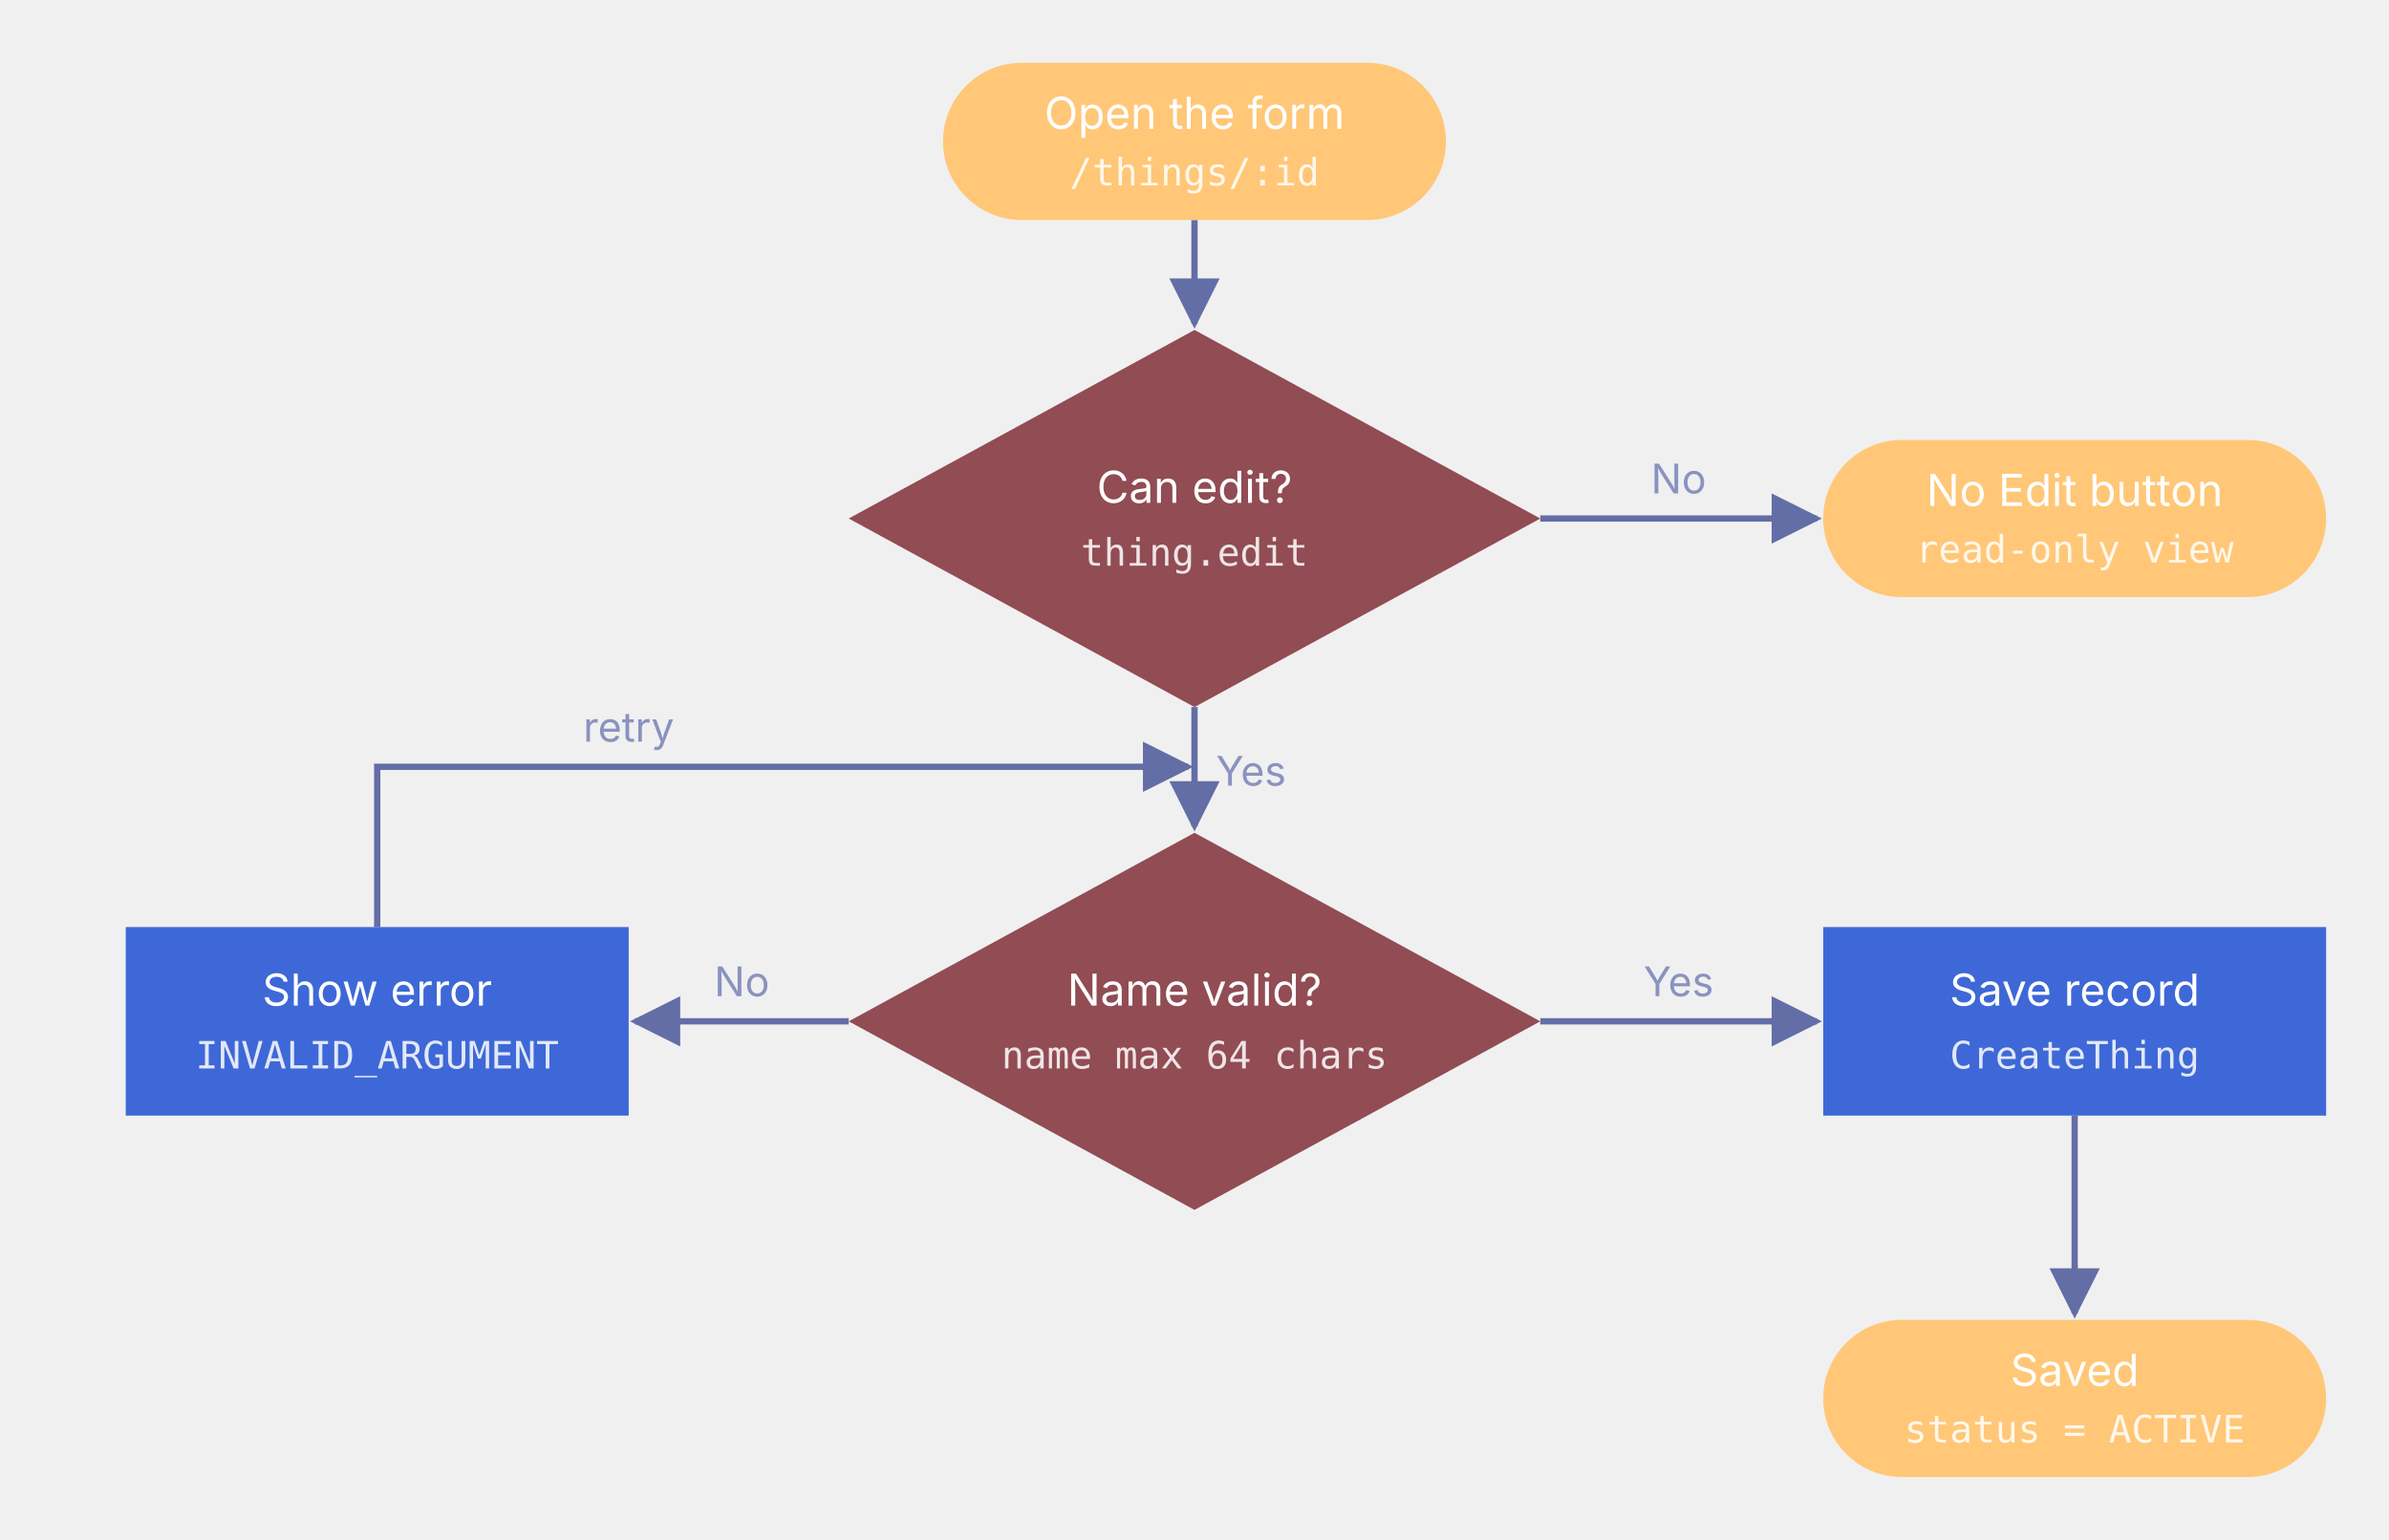
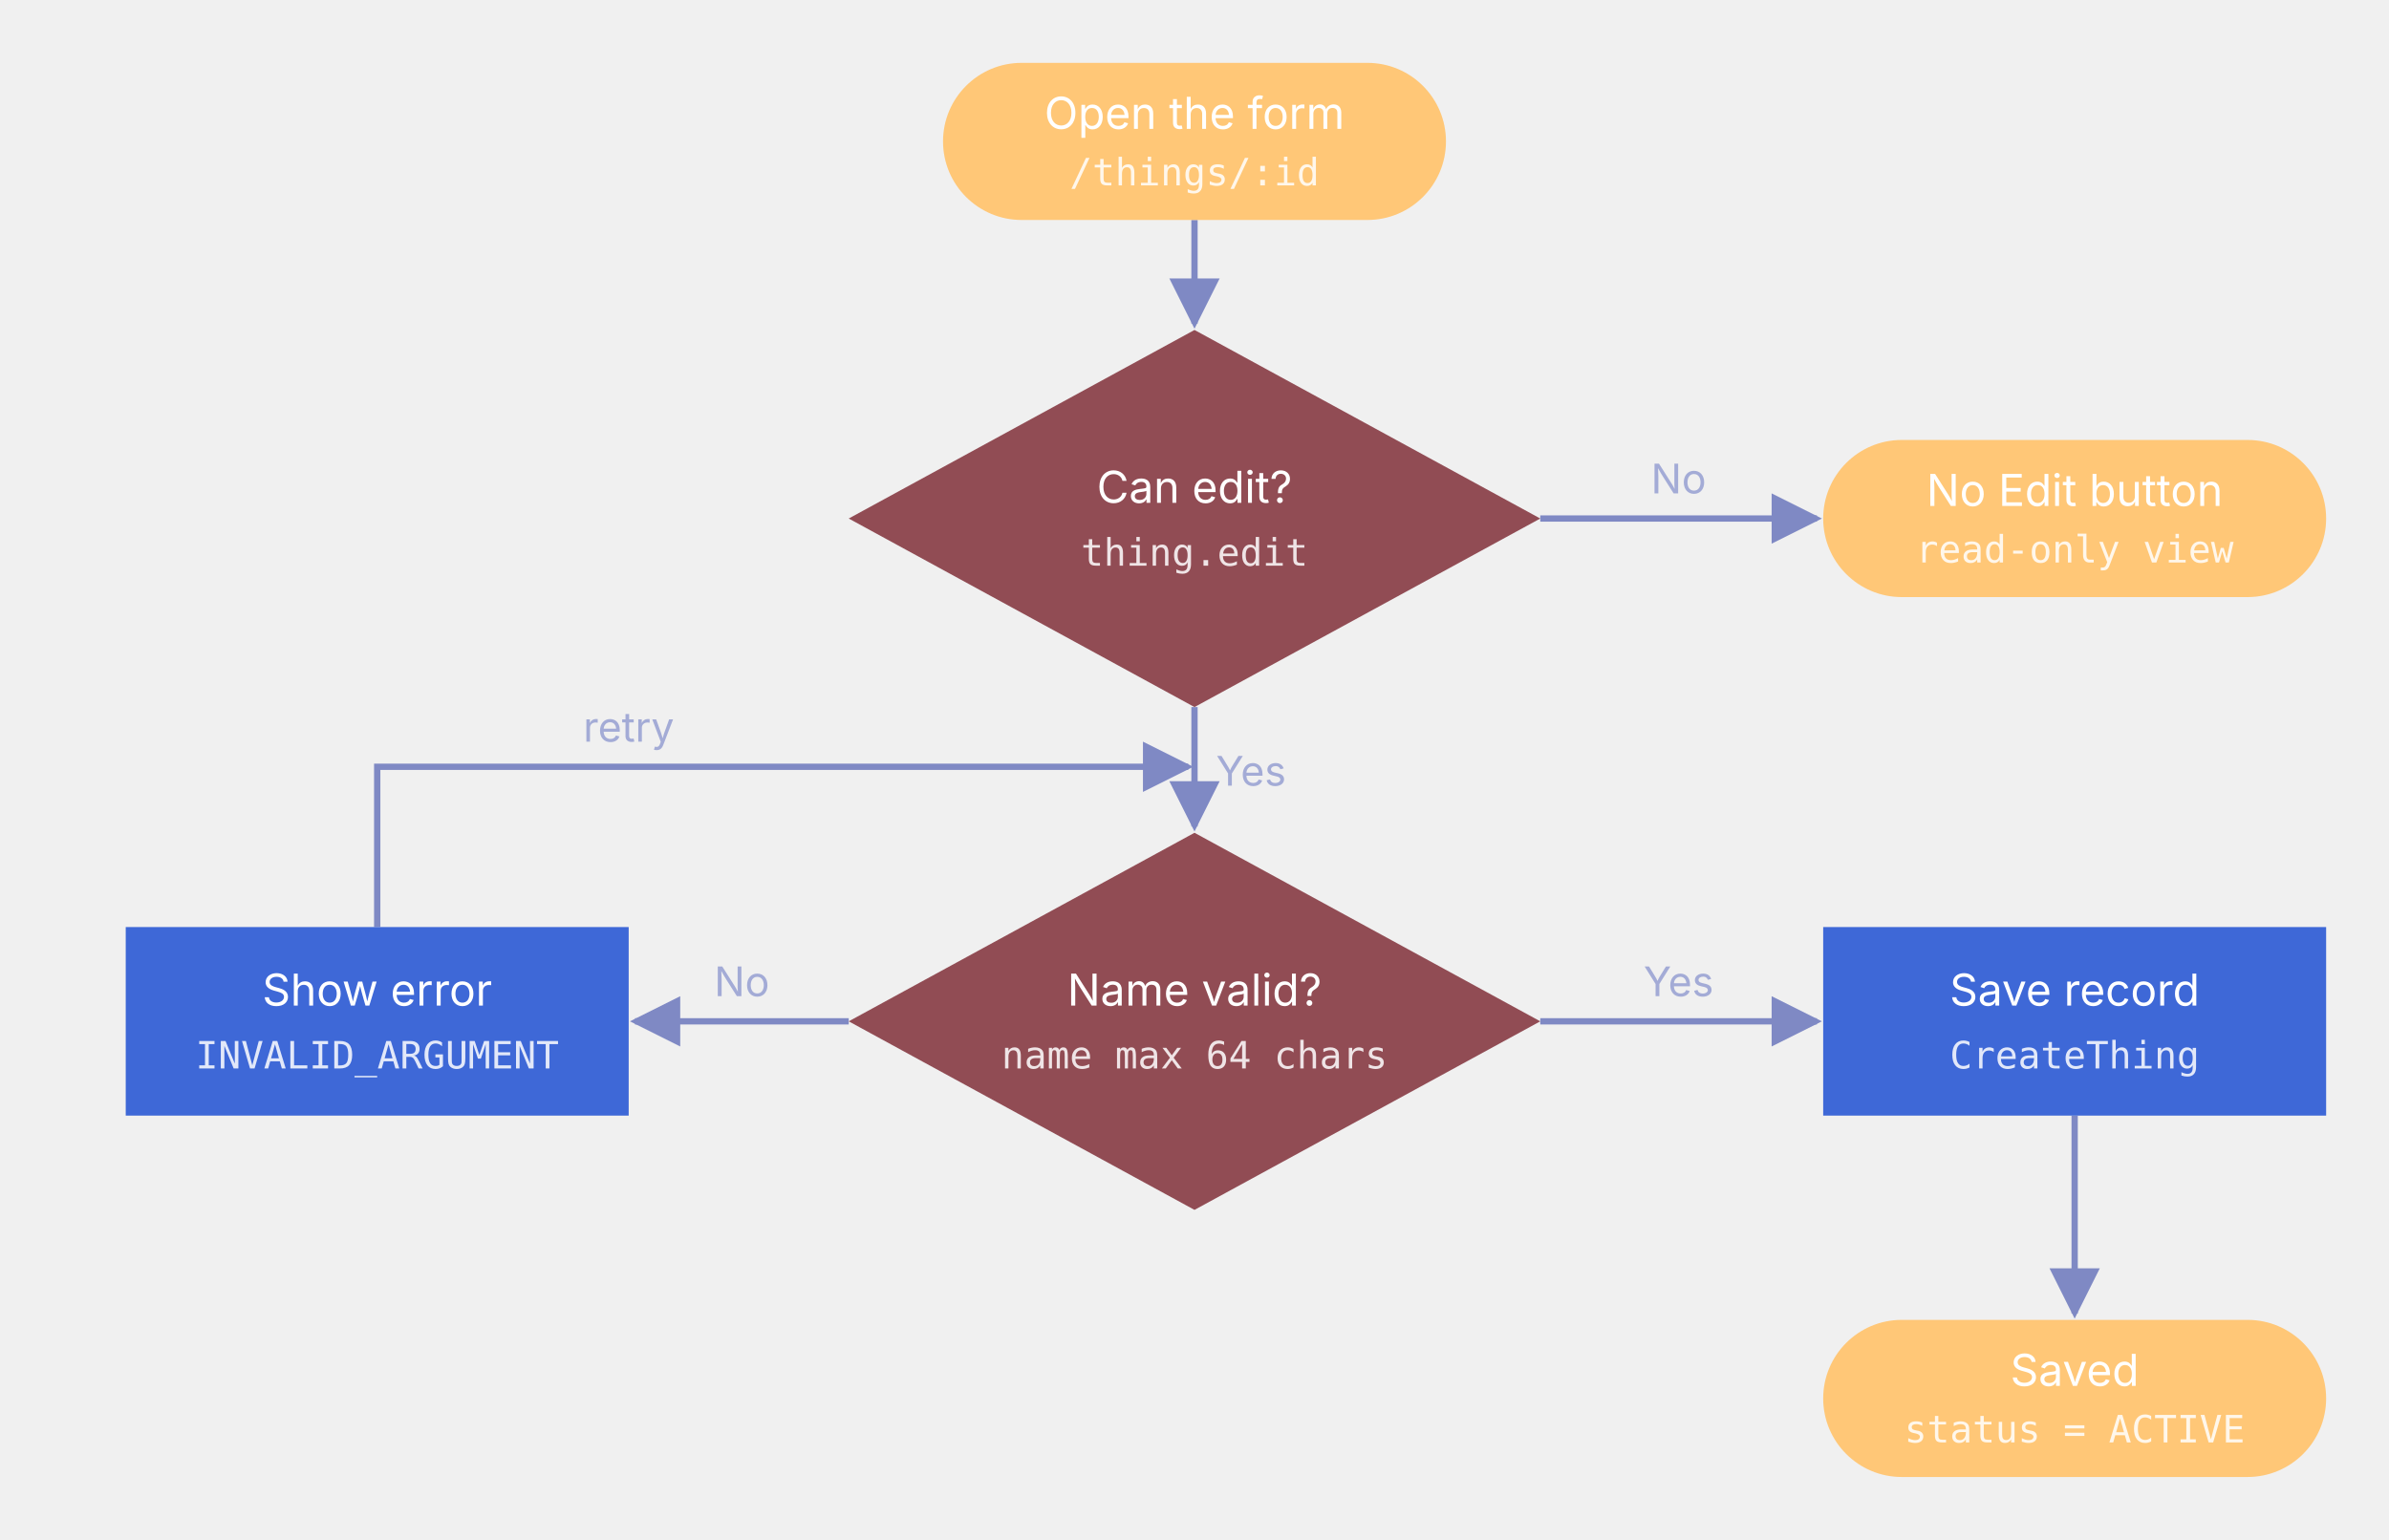
<svg xmlns="http://www.w3.org/2000/svg" viewBox="0 0 760 490" role="img" aria-labelledby="t d" font-family="-apple-system, 'Segoe UI', system-ui, sans-serif" font-size="14">
  <defs>
    <marker id="ah" viewBox="0 0 10 10" refX="9" refY="5" markerWidth="8" markerHeight="8" orient="auto-start-reverse">
-       <path d="M0,0 L10,5 L0,10 z" fill="#636da6" />
+       <path d="M0,0 L10,5 L0,10 z" fill="#7f89c4" />
    </marker>
  </defs>
-   <g fill="none" stroke="#636da6" stroke-width="2" marker-end="url(#ah)">
+   <g fill="none" stroke="#7f89c4" stroke-width="2" marker-end="url(#ah)">
    <path d="M380,70 V103" />
    <path d="M490,165 H578" />
    <path d="M380,225 V263" />
    <path d="M490,325 H578" />
    <path d="M270,325 H202" />
    <path d="M660,355 V418" />
    <path d="M120,295 V244 H378" />
  </g>
-   <g fill="#8a92c0" font-size="13" text-anchor="middle">
+   <g fill="#a3abd6" font-size="13" text-anchor="middle">
    <text x="534" y="157">No</text>
    <text x="398" y="250">Yes</text>
    <text x="534" y="317">Yes</text>
    <text x="236" y="317">No</text>
    <text x="200" y="236">retry</text>
  </g>
  <g fill="#fff" text-anchor="middle">
    <rect x="300" y="20" width="160" height="50" rx="25" fill="#ffc777" />
    <text x="380" y="41">Open the form</text>
    <polygon points="380,105 490,165 380,225 270,165" fill="#914c54" />
    <text x="380" y="160">Can edit?</text>
    <rect x="580" y="140" width="160" height="50" rx="25" fill="#ffc777" />
    <text x="660" y="161">No Edit button</text>
    <polygon points="380,265 490,325 380,385 270,325" fill="#914c54" />
    <text x="380" y="320">Name valid?</text>
    <rect x="40" y="295" width="160" height="60" fill="#3e68d7" />
    <text x="120" y="320">Show error</text>
    <rect x="580" y="295" width="160" height="60" fill="#3e68d7" />
    <text x="660" y="320">Save record</text>
    <rect x="580" y="420" width="160" height="50" rx="25" fill="#ffc777" />
    <text x="660" y="441">Saved</text>
  </g>
  <g fill="#fff" fill-opacity="0.85" font-family="'SF Mono', 'Cascadia Code', Consolas, monospace" font-size="12" text-anchor="middle">
    <text x="380" y="59">/things/:id</text>
    <text x="380" y="180">thing.edit</text>
    <text x="660" y="179">read-only view</text>
    <text x="380" y="340">name max 64 chars</text>
    <text x="120" y="340">INVALID_ARGUMENT</text>
    <text x="660" y="340">CreateThing</text>
    <text x="660" y="459">status = ACTIVE</text>
  </g>
</svg>
